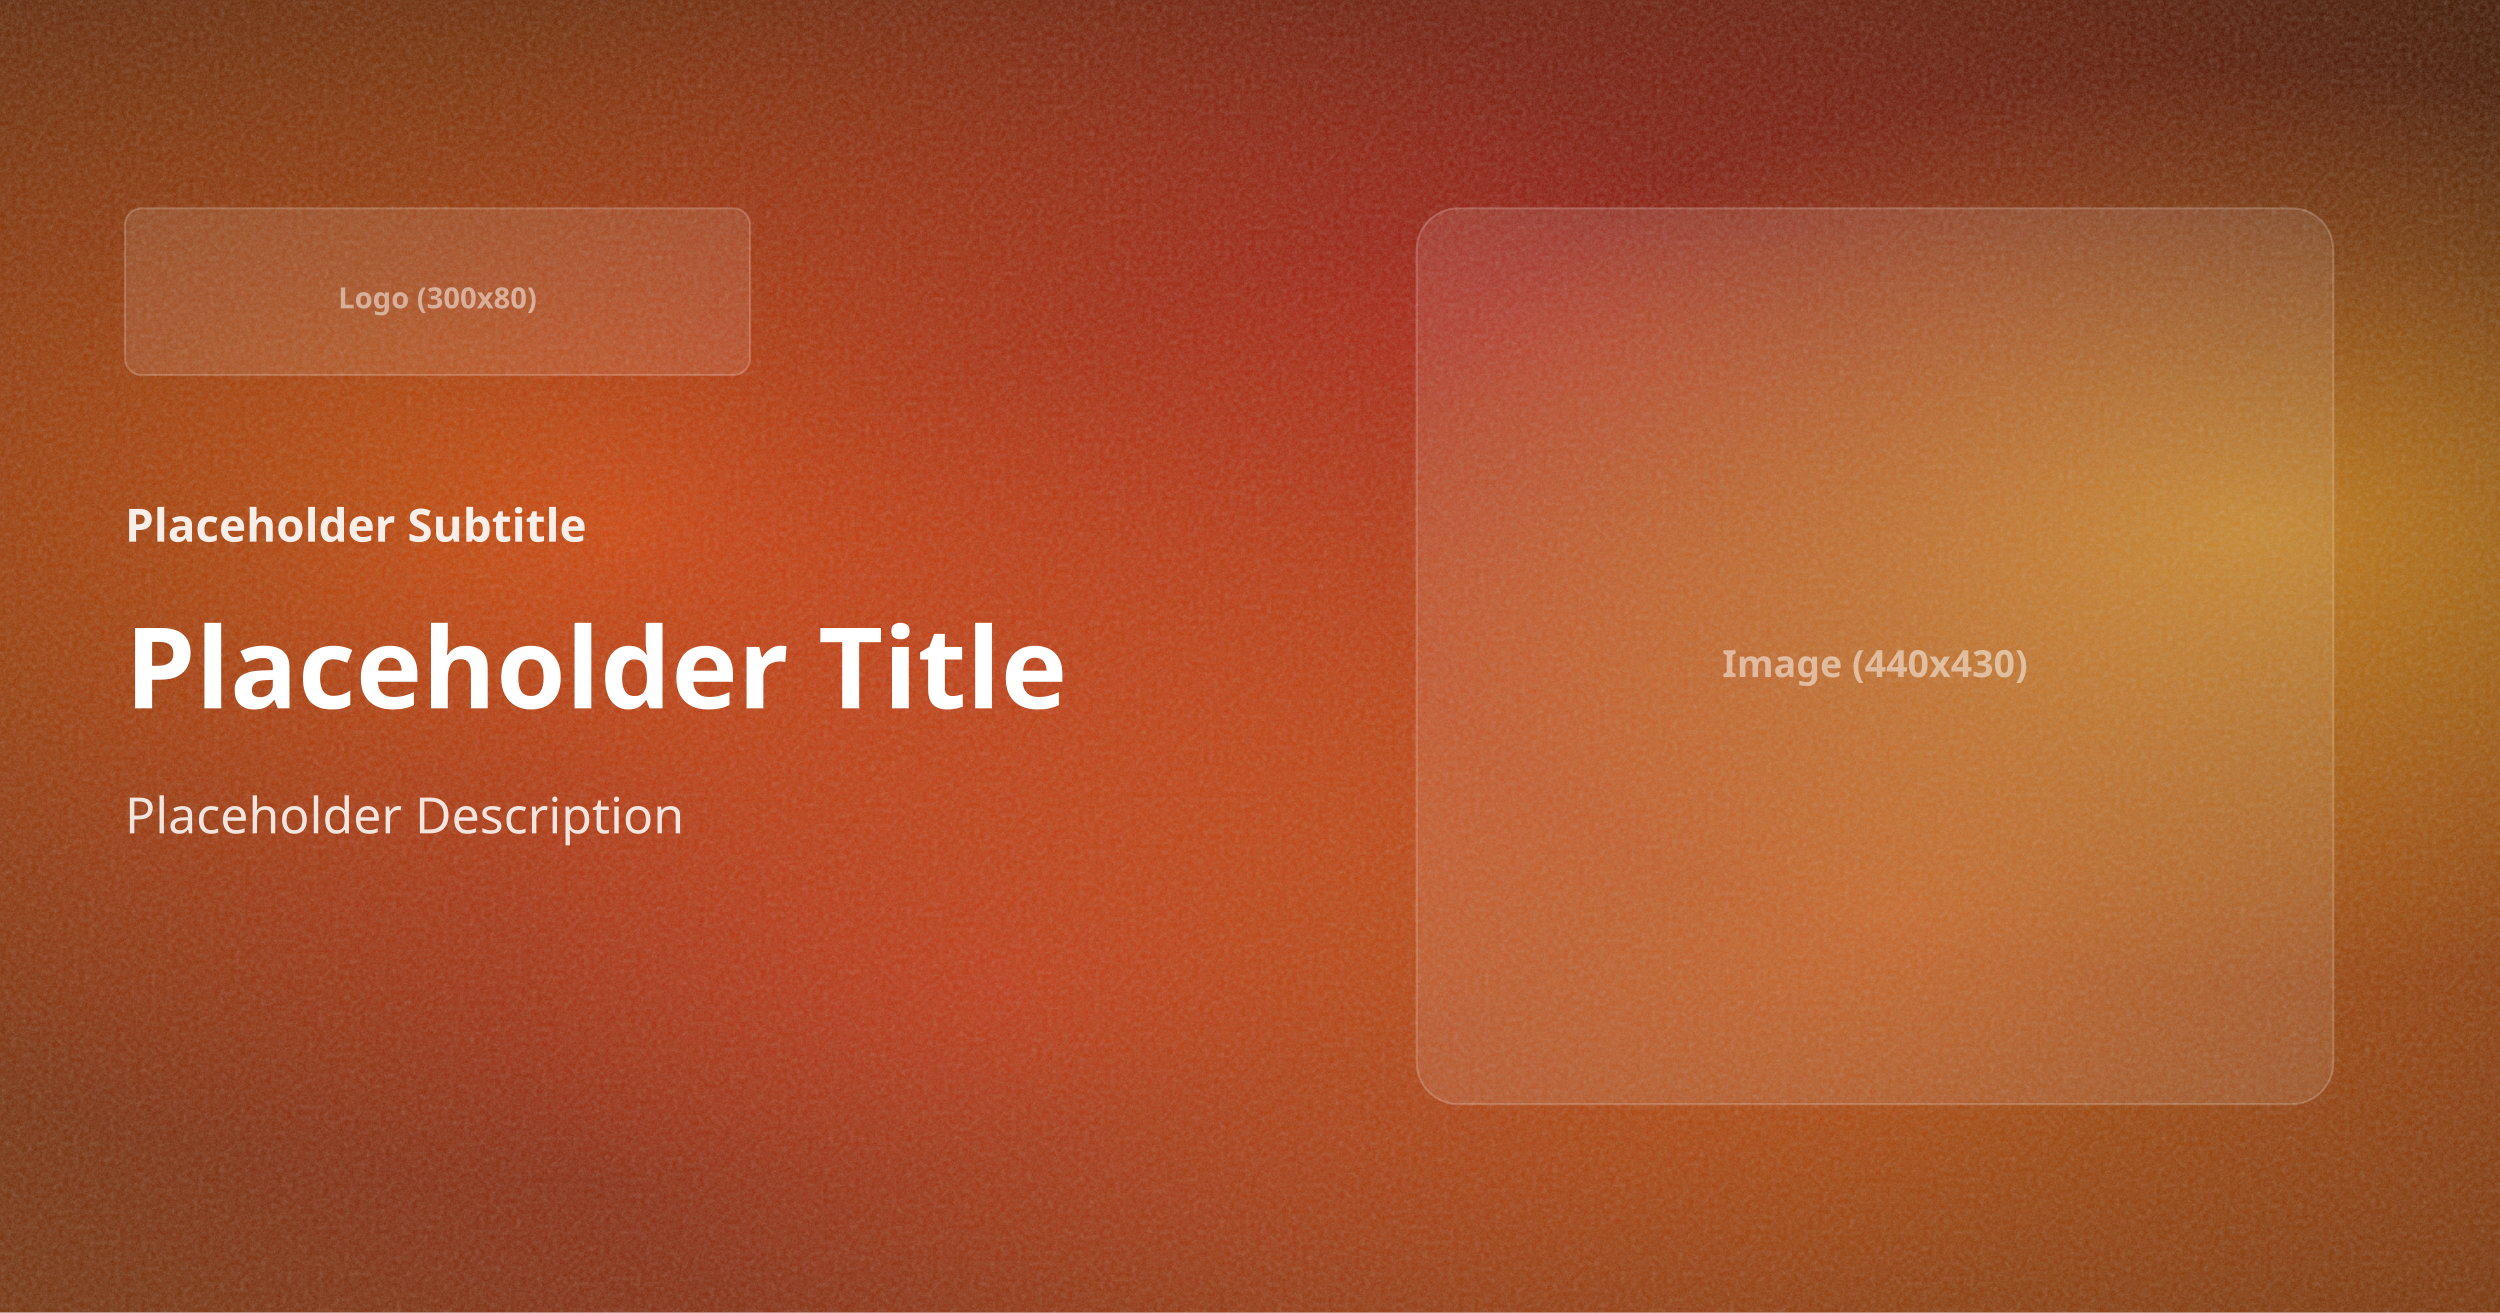
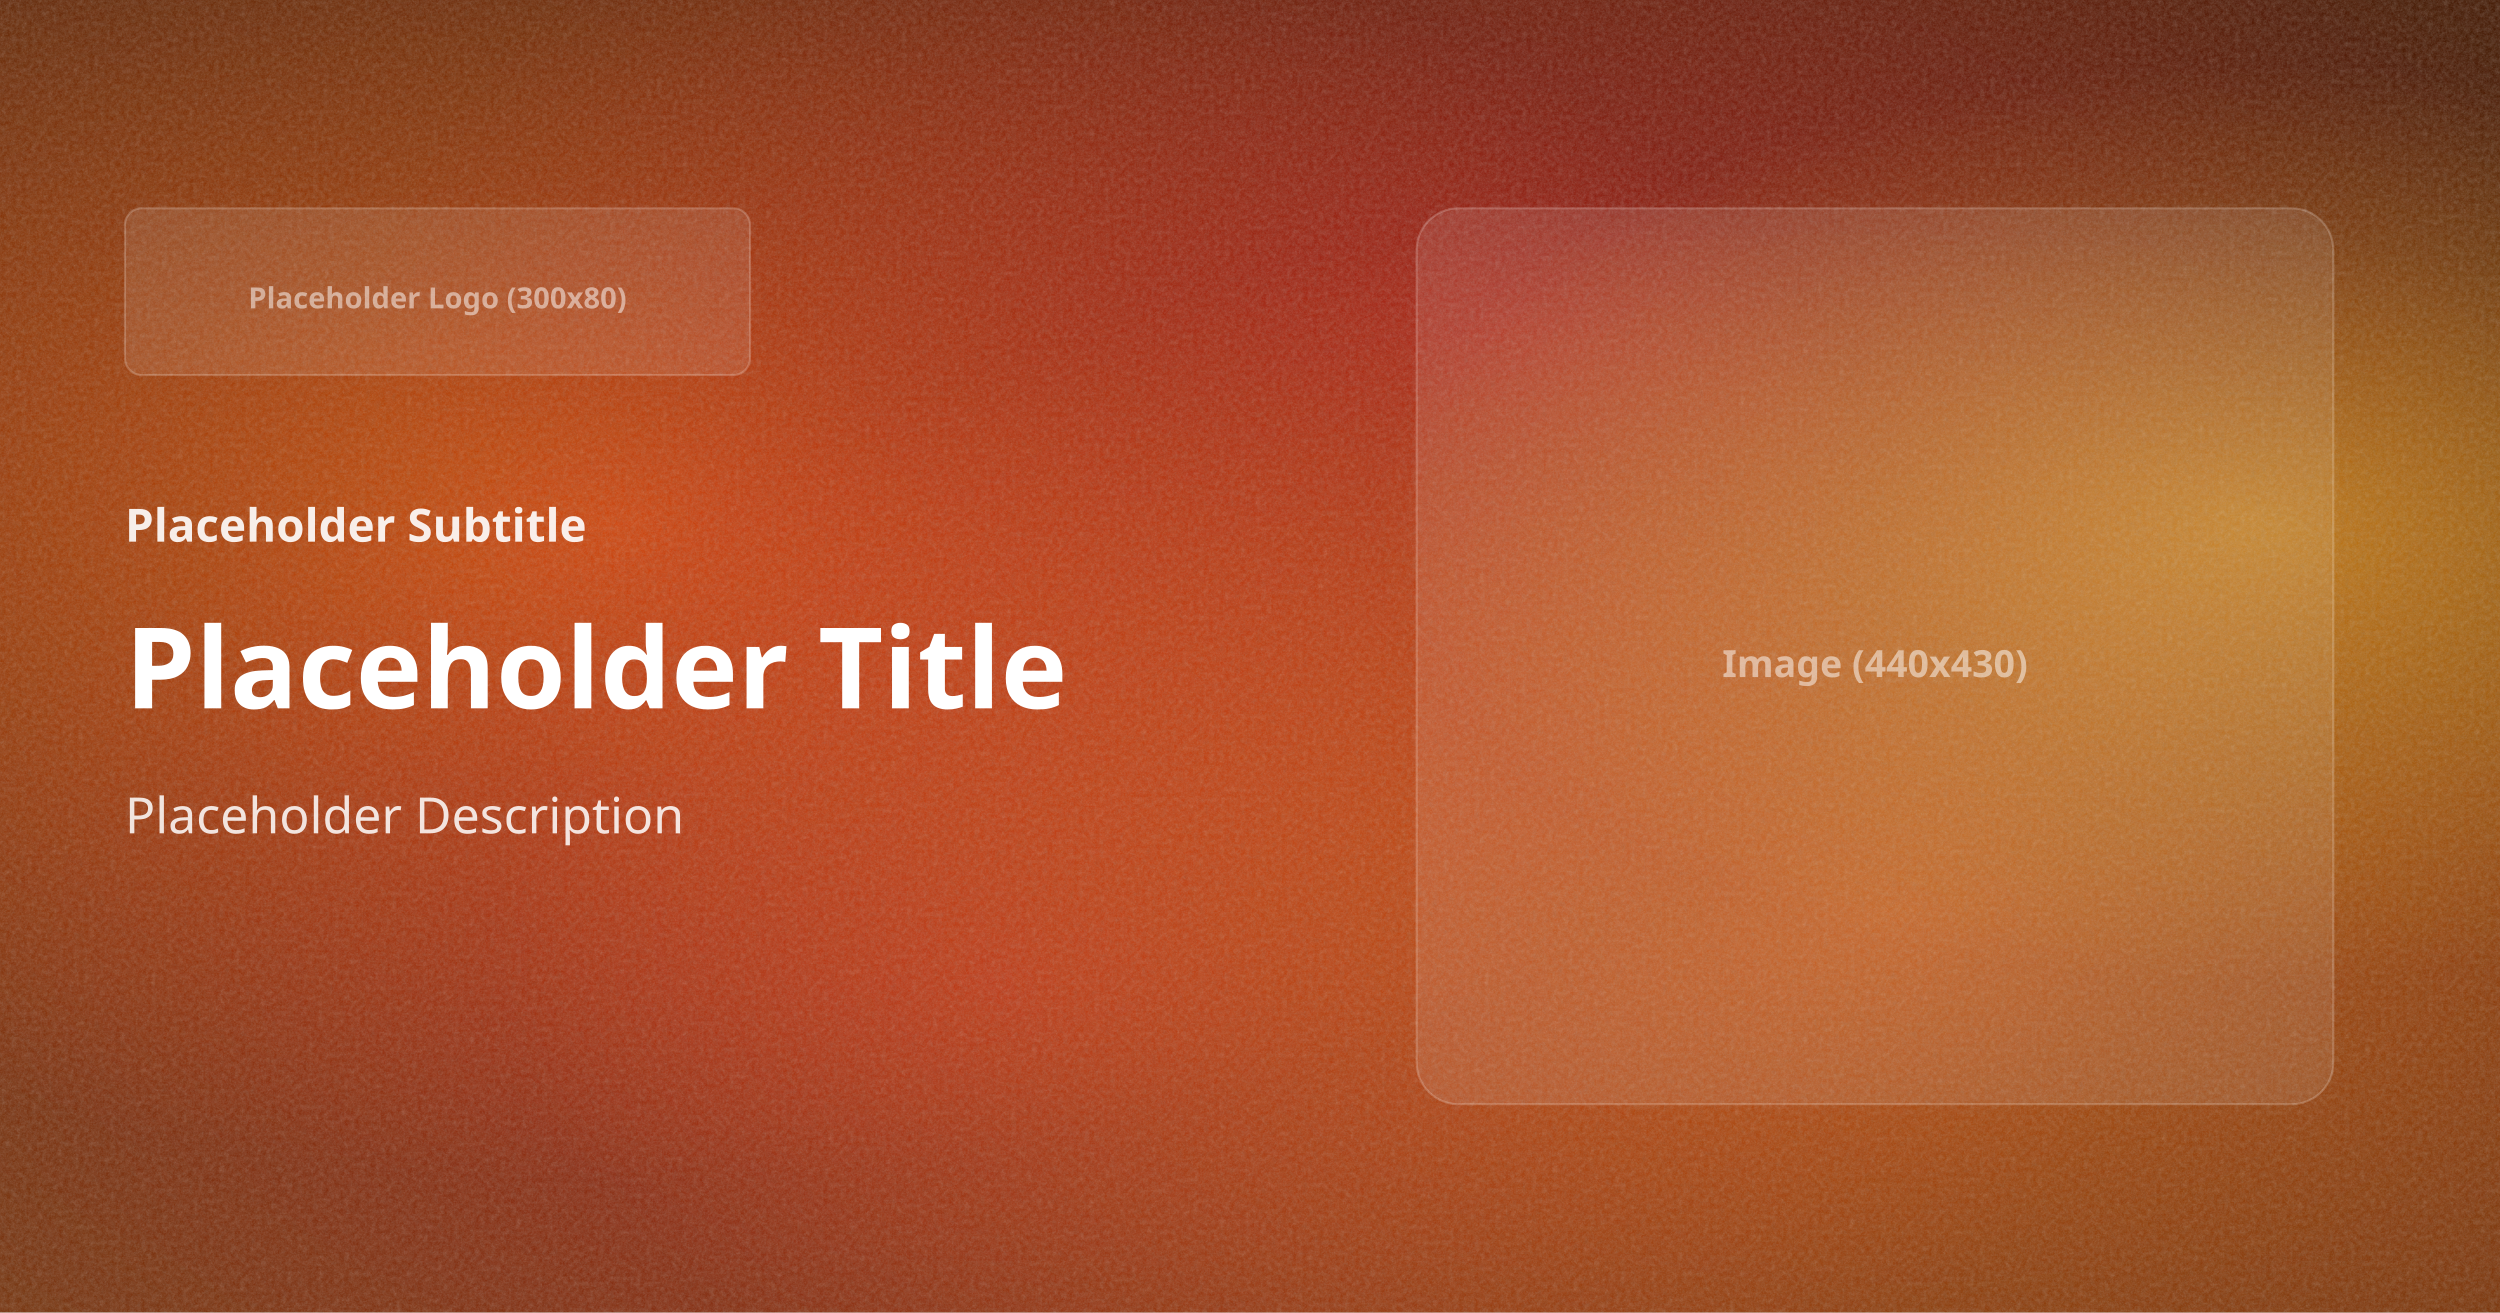
<svg xmlns="http://www.w3.org/2000/svg" width="1200" height="630">
  <defs>
    <linearGradient id="baseGradient" x1="100%" y1="0%" x2="0%" y2="100%">
      <stop offset="0%" stop-color="#451a03" />
      <stop offset="100%" stop-color="#78350f" />
    </linearGradient>
    <radialGradient id="blob1" cx="25%" cy="40%" r="50%">
      <stop offset="0%" stop-color="#ea580c" stop-opacity="0.8" />
      <stop offset="100%" stop-color="#ea580c" stop-opacity="0" />
    </radialGradient>
    <radialGradient id="blob2" cx="60%" cy="25%" r="45%">
      <stop offset="0%" stop-color="#b91c1c" stop-opacity="0.7" />
      <stop offset="100%" stop-color="#b91c1c" stop-opacity="0" />
    </radialGradient>
    <radialGradient id="blob3" cx="75%" cy="70%" r="55%">
      <stop offset="0%" stop-color="#f97316" stop-opacity="0.6" />
      <stop offset="100%" stop-color="#f97316" stop-opacity="0" />
    </radialGradient>
    <radialGradient id="blob4" cx="40%" cy="75%" r="45%">
      <stop offset="0%" stop-color="#dc2626" stop-opacity="0.5" />
      <stop offset="100%" stop-color="#dc2626" stop-opacity="0" />
    </radialGradient>
    <radialGradient id="blob5" cx="90%" cy="40%" r="35%">
      <stop offset="0%" stop-color="#fbbf24" stop-opacity="0.5" />
      <stop offset="100%" stop-color="#fbbf24" stop-opacity="0" />
    </radialGradient>
    <filter id="noiseCoarse" x="0%" y="0%" width="100%" height="100%">
      <feTurbulence type="fractalNoise" baseFrequency="0.4" numOctaves="3" />
      <feColorMatrix type="saturate" values="0" />
      <feComponentTransfer>
        <feFuncA type="linear" slope="1.5" intercept="-0.3" />
      </feComponentTransfer>
    </filter>
    <filter id="noiseFine" x="0%" y="0%" width="100%" height="100%">
      <feTurbulence type="fractalNoise" baseFrequency="1.2" numOctaves="5" />
      <feColorMatrix type="saturate" values="0" />
      <feComponentTransfer>
        <feFuncA type="linear" slope="2" intercept="-0.5" />
      </feComponentTransfer>
    </filter>
  </defs>
  <rect width="100%" height="100%" fill="url(#baseGradient)" />
  <rect width="100%" height="100%" fill="url(#blob1)" />
  <rect width="100%" height="100%" fill="url(#blob2)" />
  <rect width="100%" height="100%" fill="url(#blob4)" />
  <rect width="100%" height="100%" fill="url(#blob3)" />
  <rect width="100%" height="100%" fill="url(#blob5)" />
  <rect width="100%" height="100%" fill="#000" filter="url(#noiseCoarse)" opacity="0.18" />
  <rect width="100%" height="100%" fill="#000" filter="url(#noiseFine)" opacity="0.10" />
  <g id="ogis_logo">
    <rect x="60" y="100" width="300" height="80" rx="8" fill="rgba(255,255,255,0.1)" stroke="rgba(255,255,255,0.2)" stroke-width="1" />
-     <text x="210" y="148" font-family="sans-serif" font-weight="bold" font-size="14" fill="rgba(255,255,255,0.5)" text-anchor="middle">Logo (300x80)</text>
+     <text x="210" y="148" font-family="sans-serif" font-weight="bold" font-size="14" fill="rgba(255,255,255,0.5)" text-anchor="middle">Placeholder Logo (300x80)</text>
  </g>
  <g transform="translate(60, 0)">
    <text id="ogis_subtitle" x="0" y="260" font-family="sans-serif" font-size="22" font-weight="600" fill="#ffffff" opacity="0.9">Placeholder Subtitle</text>
    <text x="0" y="340" font-family="sans-serif" font-size="54" font-weight="bold" fill="#ffffff">
      <tspan id="ogis_title" x="0" dy="0">Placeholder Title</tspan>
    </text>
    <text x="0" y="400" font-family="sans-serif" font-size="24" fill="#ffffff" opacity="0.85">
      <tspan id="ogis_description" x="0" dy="0">Placeholder Description</tspan>
    </text>
  </g>
  <g id="ogis_image">
    <rect x="680" y="100" width="440" height="430" rx="20" fill="rgba(255,255,255,0.1)" stroke="rgba(255,255,255,0.2)" stroke-width="1" />
    <text x="900" y="325" font-family="sans-serif" font-weight="bold" font-size="18" fill="rgba(255,255,255,0.5)" text-anchor="middle">Image (440x430)</text>
  </g>
</svg>
